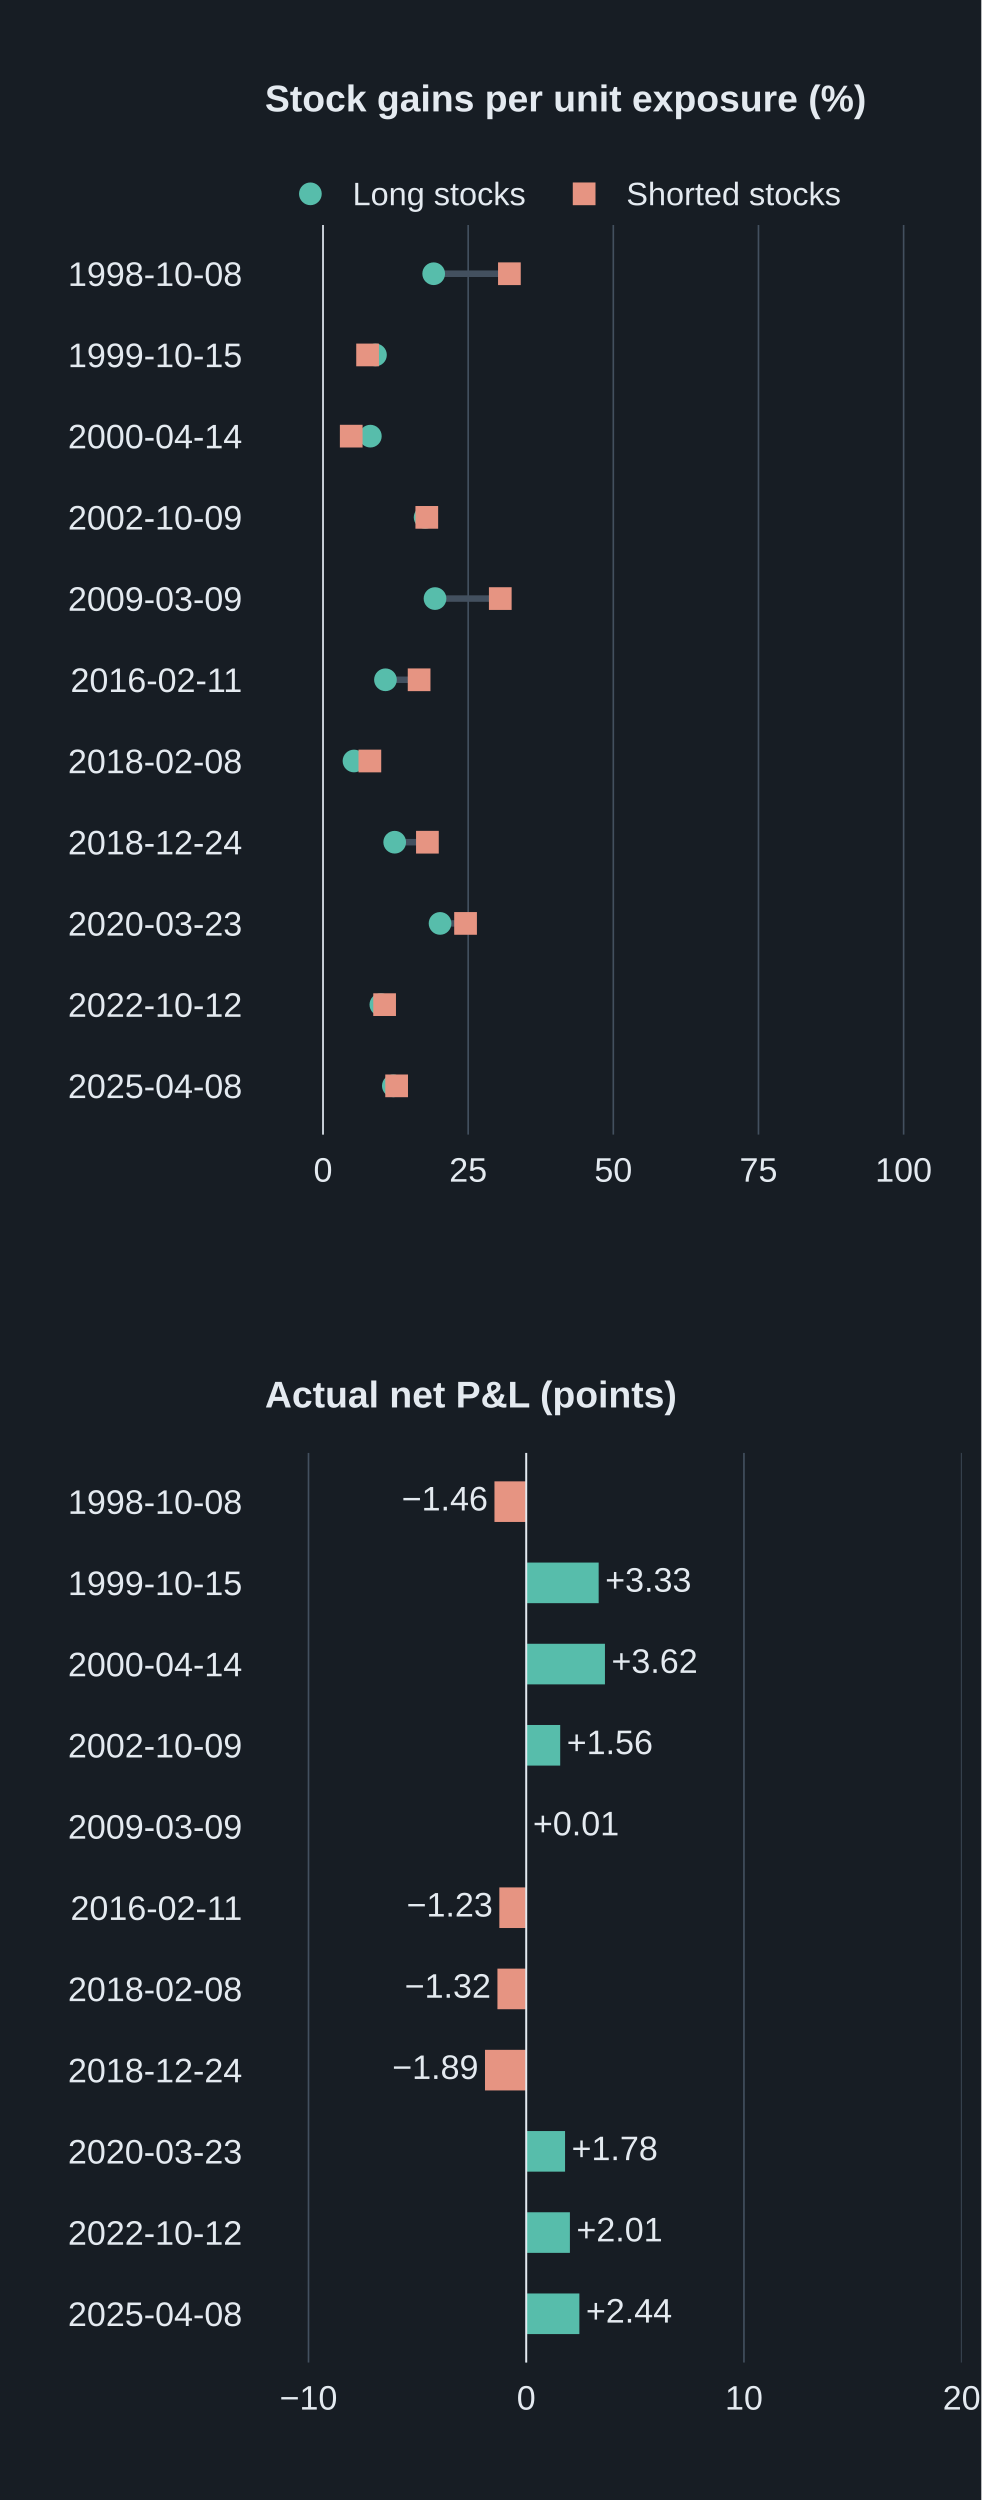
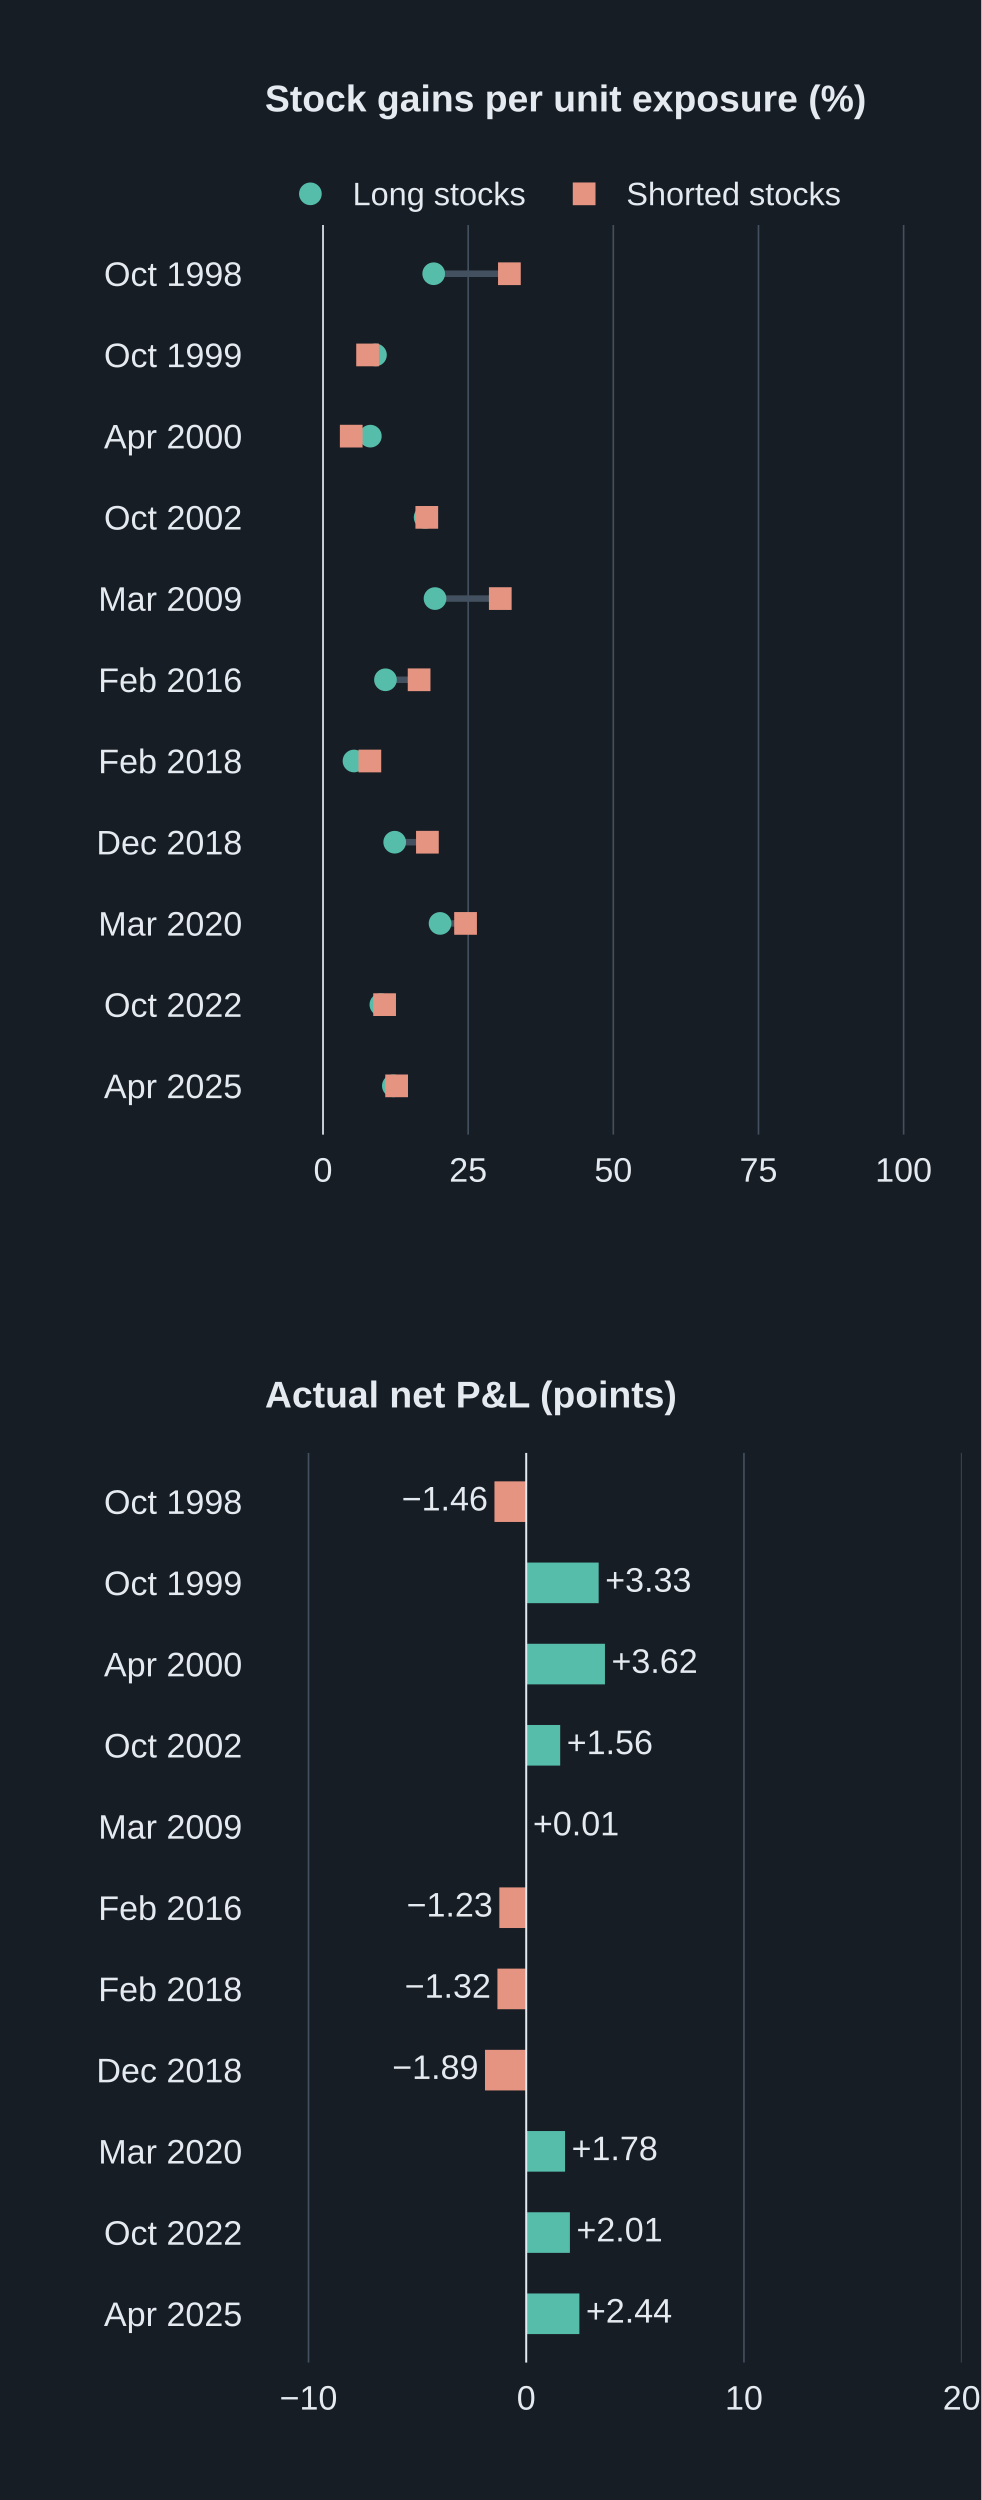
<svg xmlns="http://www.w3.org/2000/svg" xmlns:xlink="http://www.w3.org/1999/xlink" width="302.4pt" height="770.4pt" viewBox="0 0 302.4 770.4" version="1.1">
  <defs>
    <style type="text/css">*{stroke-linejoin: round; stroke-linecap: butt}</style>
  </defs>
  <g id="figure_1">
    <g id="patch_1">
      <path d="M 0 770.4 L 302.4 770.4 L 302.4 0 L 0 0 z " style="fill: #171d24" />
    </g>
    <g id="axes_1">
      <g id="patch_2">
        <path d="M 81.648 349.63 L 296.352 349.63 L 296.352 69.336 L 81.648 69.336 z " style="fill: #171d24" />
      </g>
      <g id="matplotlib.axis_1">
        <g id="xtick_1">
          <g id="line2d_1">
            <path d="M 99.54 349.63 L 99.54 69.336 " clip-path="url(#p8cf213f0cf)" style="fill: none; stroke: #43505f; stroke-width: 0.5; stroke-linecap: square" />
          </g>
          <g id="line2d_2" />
          <g id="text_1">
            <text style="font-size: 10.5px; font-family: 'Arial', 'DejaVu Sans', sans-serif; text-anchor: middle; fill: #e4eaf0" x="99.54" y="364.146" transform="rotate(-0 99.54 364.1462)">0</text>
          </g>
        </g>
        <g id="xtick_2">
          <g id="line2d_3">
            <path d="M 144.27 349.63 L 144.27 69.336 " clip-path="url(#p8cf213f0cf)" style="fill: none; stroke: #43505f; stroke-width: 0.5; stroke-linecap: square" />
          </g>
          <g id="line2d_4" />
          <g id="text_2">
            <text style="font-size: 10.5px; font-family: 'Arial', 'DejaVu Sans', sans-serif; text-anchor: middle; fill: #e4eaf0" x="144.27" y="364.146" transform="rotate(-0 144.27 364.1462)">25</text>
          </g>
        </g>
        <g id="xtick_3">
          <g id="line2d_5">
            <path d="M 189 349.63 L 189 69.336 " clip-path="url(#p8cf213f0cf)" style="fill: none; stroke: #43505f; stroke-width: 0.5; stroke-linecap: square" />
          </g>
          <g id="line2d_6" />
          <g id="text_3">
            <text style="font-size: 10.5px; font-family: 'Arial', 'DejaVu Sans', sans-serif; text-anchor: middle; fill: #e4eaf0" x="189" y="364.146" transform="rotate(-0 189 364.1462)">50</text>
          </g>
        </g>
        <g id="xtick_4">
          <g id="line2d_7">
            <path d="M 233.73 349.63 L 233.73 69.336 " clip-path="url(#p8cf213f0cf)" style="fill: none; stroke: #43505f; stroke-width: 0.5; stroke-linecap: square" />
          </g>
          <g id="line2d_8" />
          <g id="text_4">
            <text style="font-size: 10.5px; font-family: 'Arial', 'DejaVu Sans', sans-serif; text-anchor: middle; fill: #e4eaf0" x="233.73" y="364.146" transform="rotate(-0 233.73 364.1462)">75</text>
          </g>
        </g>
        <g id="xtick_5">
          <g id="line2d_9">
            <path d="M 278.46 349.63 L 278.46 69.336 " clip-path="url(#p8cf213f0cf)" style="fill: none; stroke: #43505f; stroke-width: 0.5; stroke-linecap: square" />
          </g>
          <g id="line2d_10" />
          <g id="text_5">
            <text style="font-size: 10.5px; font-family: 'Arial', 'DejaVu Sans', sans-serif; text-anchor: middle; fill: #e4eaf0" x="278.46" y="364.146" transform="rotate(-0 278.46 364.1462)">100</text>
          </g>
        </g>
      </g>
      <g id="matplotlib.axis_2">
        <g id="ytick_1">
          <g id="line2d_11" />
          <g id="text_6">
-             <text style="font-size: 10.5px; font-family: 'Arial', 'DejaVu Sans', sans-serif; text-anchor: end; fill: #e4eaf0" x="74.648" y="88.11" transform="rotate(-0 74.648 88.10963)">1998-10-08</text>
+             <text style="font-size: 10.5px; font-family: 'Arial', 'DejaVu Sans', sans-serif; text-anchor: end; fill: #e4eaf0" x="74.648" y="88.11" transform="rotate(-0 74.648 88.10963)">Oct 1998</text>
          </g>
        </g>
        <g id="ytick_2">
          <g id="line2d_12" />
          <g id="text_7">
-             <text style="font-size: 10.5px; font-family: 'Arial', 'DejaVu Sans', sans-serif; text-anchor: end; fill: #e4eaf0" x="74.648" y="113.136" transform="rotate(-0 74.648 113.1359)">1999-10-15</text>
+             <text style="font-size: 10.5px; font-family: 'Arial', 'DejaVu Sans', sans-serif; text-anchor: end; fill: #e4eaf0" x="74.648" y="113.136" transform="rotate(-0 74.648 113.1359)">Oct 1999</text>
          </g>
        </g>
        <g id="ytick_3">
          <g id="line2d_13" />
          <g id="text_8">
-             <text style="font-size: 10.5px; font-family: 'Arial', 'DejaVu Sans', sans-serif; text-anchor: end; fill: #e4eaf0" x="74.648" y="138.162" transform="rotate(-0 74.648 138.1622)">2000-04-14</text>
+             <text style="font-size: 10.5px; font-family: 'Arial', 'DejaVu Sans', sans-serif; text-anchor: end; fill: #e4eaf0" x="74.648" y="138.178" transform="rotate(-0 74.648 138.1778)">Apr 2000</text>
          </g>
        </g>
        <g id="ytick_4">
          <g id="line2d_14" />
          <g id="text_9">
-             <text style="font-size: 10.5px; font-family: 'Arial', 'DejaVu Sans', sans-serif; text-anchor: end; fill: #e4eaf0" x="74.648" y="163.189" transform="rotate(-0 74.648 163.1885)">2002-10-09</text>
+             <text style="font-size: 10.5px; font-family: 'Arial', 'DejaVu Sans', sans-serif; text-anchor: end; fill: #e4eaf0" x="74.648" y="163.189" transform="rotate(-0 74.648 163.1885)">Oct 2002</text>
          </g>
        </g>
        <g id="ytick_5">
          <g id="line2d_15" />
          <g id="text_10">
-             <text style="font-size: 10.5px; font-family: 'Arial', 'DejaVu Sans', sans-serif; text-anchor: end; fill: #e4eaf0" x="74.648" y="188.215" transform="rotate(-0 74.648 188.2148)">2009-03-09</text>
+             <text style="font-size: 10.5px; font-family: 'Arial', 'DejaVu Sans', sans-serif; text-anchor: end; fill: #e4eaf0" x="74.648" y="188.215" transform="rotate(-0 74.648 188.2148)">Mar 2009</text>
          </g>
        </g>
        <g id="ytick_6">
          <g id="line2d_16" />
          <g id="text_11">
-             <text style="font-size: 10.5px; font-family: 'Arial', 'DejaVu Sans', sans-serif; text-anchor: end; fill: #e4eaf0" x="74.648" y="213.241" transform="rotate(-0 74.648 213.2411)">2016-02-11</text>
+             <text style="font-size: 10.5px; font-family: 'Arial', 'DejaVu Sans', sans-serif; text-anchor: end; fill: #e4eaf0" x="74.648" y="213.241" transform="rotate(-0 74.648 213.2411)">Feb 2016</text>
          </g>
        </g>
        <g id="ytick_7">
          <g id="line2d_17" />
          <g id="text_12">
-             <text style="font-size: 10.5px; font-family: 'Arial', 'DejaVu Sans', sans-serif; text-anchor: end; fill: #e4eaf0" x="74.648" y="238.267" transform="rotate(-0 74.648 238.2674)">2018-02-08</text>
+             <text style="font-size: 10.5px; font-family: 'Arial', 'DejaVu Sans', sans-serif; text-anchor: end; fill: #e4eaf0" x="74.648" y="238.267" transform="rotate(-0 74.648 238.2674)">Feb 2018</text>
          </g>
        </g>
        <g id="ytick_8">
          <g id="line2d_18" />
          <g id="text_13">
-             <text style="font-size: 10.5px; font-family: 'Arial', 'DejaVu Sans', sans-serif; text-anchor: end; fill: #e4eaf0" x="74.648" y="263.294" transform="rotate(-0 74.648 263.2937)">2018-12-24</text>
+             <text style="font-size: 10.5px; font-family: 'Arial', 'DejaVu Sans', sans-serif; text-anchor: end; fill: #e4eaf0" x="74.648" y="263.294" transform="rotate(-0 74.648 263.2937)">Dec 2018</text>
          </g>
        </g>
        <g id="ytick_9">
          <g id="line2d_19" />
          <g id="text_14">
-             <text style="font-size: 10.5px; font-family: 'Arial', 'DejaVu Sans', sans-serif; text-anchor: end; fill: #e4eaf0" x="74.648" y="288.32" transform="rotate(-0 74.648 288.32)">2020-03-23</text>
+             <text style="font-size: 10.5px; font-family: 'Arial', 'DejaVu Sans', sans-serif; text-anchor: end; fill: #e4eaf0" x="74.648" y="288.32" transform="rotate(-0 74.648 288.32)">Mar 2020</text>
          </g>
        </g>
        <g id="ytick_10">
          <g id="line2d_20" />
          <g id="text_15">
-             <text style="font-size: 10.5px; font-family: 'Arial', 'DejaVu Sans', sans-serif; text-anchor: end; fill: #e4eaf0" x="74.648" y="313.346" transform="rotate(-0 74.648 313.3463)">2022-10-12</text>
+             <text style="font-size: 10.5px; font-family: 'Arial', 'DejaVu Sans', sans-serif; text-anchor: end; fill: #e4eaf0" x="74.648" y="313.346" transform="rotate(-0 74.648 313.3463)">Oct 2022</text>
          </g>
        </g>
        <g id="ytick_11">
          <g id="line2d_21" />
          <g id="text_16">
-             <text style="font-size: 10.5px; font-family: 'Arial', 'DejaVu Sans', sans-serif; text-anchor: end; fill: #e4eaf0" x="74.648" y="338.373" transform="rotate(-0 74.648 338.3725)">2025-04-08</text>
+             <text style="font-size: 10.5px; font-family: 'Arial', 'DejaVu Sans', sans-serif; text-anchor: end; fill: #e4eaf0" x="74.648" y="338.388" transform="rotate(-0 74.648 338.3881)">Apr 2025</text>
          </g>
        </g>
      </g>
      <g id="line2d_22">
        <path d="M 133.648 84.352 L 156.976 84.352 " clip-path="url(#p8cf213f0cf)" style="fill: none; stroke: #43505f; stroke-width: 2; stroke-linecap: square" />
      </g>
      <g id="line2d_23">
        <defs>
          <path id="md9a8fb9a7d" d="M 0 3 C 0.796 3 1.559 2.684 2.121 2.121 C 2.684 1.559 3 0.796 3 0 C 3 -0.796 2.684 -1.559 2.121 -2.121 C 1.559 -2.684 0.796 -3 0 -3 C -0.796 -3 -1.559 -2.684 -2.121 -2.121 C -2.684 -1.559 -3 -0.796 -3 0 C -3 0.796 -2.684 1.559 -2.121 2.121 C -1.559 2.684 -0.796 3 0 3 z " style="stroke: #57bdab" />
        </defs>
        <g clip-path="url(#p8cf213f0cf)">
          <use xlink:href="#md9a8fb9a7d" x="133.648" y="84.352" style="fill: #57bdab; stroke: #57bdab" />
        </g>
      </g>
      <g id="line2d_24">
        <defs>
          <path id="ma3867395b4" d="M -3 3 L 3 3 L 3 -3 L -3 -3 z " style="stroke: #e69482; stroke-linejoin: miter" />
        </defs>
        <g clip-path="url(#p8cf213f0cf)">
          <use xlink:href="#ma3867395b4" x="156.976" y="84.352" style="fill: #e69482; stroke: #e69482; stroke-linejoin: miter" />
        </g>
      </g>
      <g id="line2d_25">
        <path d="M 115.699 109.378 L 113.275 109.378 " clip-path="url(#p8cf213f0cf)" style="fill: none; stroke: #43505f; stroke-width: 2; stroke-linecap: square" />
      </g>
      <g id="line2d_26">
        <g clip-path="url(#p8cf213f0cf)">
          <use xlink:href="#md9a8fb9a7d" x="115.699" y="109.378" style="fill: #57bdab; stroke: #57bdab" />
        </g>
      </g>
      <g id="line2d_27">
        <g clip-path="url(#p8cf213f0cf)">
          <use xlink:href="#ma3867395b4" x="113.275" y="109.378" style="fill: #e69482; stroke: #e69482; stroke-linejoin: miter" />
        </g>
      </g>
      <g id="line2d_28">
        <path d="M 114.124 134.404 L 108.235 134.404 " clip-path="url(#p8cf213f0cf)" style="fill: none; stroke: #43505f; stroke-width: 2; stroke-linecap: square" />
      </g>
      <g id="line2d_29">
        <g clip-path="url(#p8cf213f0cf)">
          <use xlink:href="#md9a8fb9a7d" x="114.124" y="134.404" style="fill: #57bdab; stroke: #57bdab" />
        </g>
      </g>
      <g id="line2d_30">
        <g clip-path="url(#p8cf213f0cf)">
          <use xlink:href="#ma3867395b4" x="108.235" y="134.404" style="fill: #e69482; stroke: #e69482; stroke-linejoin: miter" />
        </g>
      </g>
      <g id="line2d_31">
        <path d="M 131.005 159.431 L 131.519 159.431 " clip-path="url(#p8cf213f0cf)" style="fill: none; stroke: #43505f; stroke-width: 2; stroke-linecap: square" />
      </g>
      <g id="line2d_32">
        <g clip-path="url(#p8cf213f0cf)">
          <use xlink:href="#md9a8fb9a7d" x="131.005" y="159.431" style="fill: #57bdab; stroke: #57bdab" />
        </g>
      </g>
      <g id="line2d_33">
        <g clip-path="url(#p8cf213f0cf)">
          <use xlink:href="#ma3867395b4" x="131.519" y="159.431" style="fill: #e69482; stroke: #e69482; stroke-linejoin: miter" />
        </g>
      </g>
      <g id="line2d_34">
        <path d="M 134.057 184.457 L 154.166 184.457 " clip-path="url(#p8cf213f0cf)" style="fill: none; stroke: #43505f; stroke-width: 2; stroke-linecap: square" />
      </g>
      <g id="line2d_35">
        <g clip-path="url(#p8cf213f0cf)">
          <use xlink:href="#md9a8fb9a7d" x="134.057" y="184.457" style="fill: #57bdab; stroke: #57bdab" />
        </g>
      </g>
      <g id="line2d_36">
        <g clip-path="url(#p8cf213f0cf)">
          <use xlink:href="#ma3867395b4" x="154.166" y="184.457" style="fill: #e69482; stroke: #e69482; stroke-linejoin: miter" />
        </g>
      </g>
      <g id="line2d_37">
        <path d="M 118.783 209.483 L 129.153 209.483 " clip-path="url(#p8cf213f0cf)" style="fill: none; stroke: #43505f; stroke-width: 2; stroke-linecap: square" />
      </g>
      <g id="line2d_38">
        <g clip-path="url(#p8cf213f0cf)">
          <use xlink:href="#md9a8fb9a7d" x="118.783" y="209.483" style="fill: #57bdab; stroke: #57bdab" />
        </g>
      </g>
      <g id="line2d_39">
        <g clip-path="url(#p8cf213f0cf)">
          <use xlink:href="#ma3867395b4" x="129.153" y="209.483" style="fill: #e69482; stroke: #e69482; stroke-linejoin: miter" />
        </g>
      </g>
      <g id="line2d_40">
        <path d="M 109.089 234.51 L 113.977 234.51 " clip-path="url(#p8cf213f0cf)" style="fill: none; stroke: #43505f; stroke-width: 2; stroke-linecap: square" />
      </g>
      <g id="line2d_41">
        <g clip-path="url(#p8cf213f0cf)">
          <use xlink:href="#md9a8fb9a7d" x="109.089" y="234.51" style="fill: #57bdab; stroke: #57bdab" />
        </g>
      </g>
      <g id="line2d_42">
        <g clip-path="url(#p8cf213f0cf)">
          <use xlink:href="#ma3867395b4" x="113.977" y="234.51" style="fill: #e69482; stroke: #e69482; stroke-linejoin: miter" />
        </g>
      </g>
      <g id="line2d_43">
        <path d="M 121.631 259.536 L 131.71 259.536 " clip-path="url(#p8cf213f0cf)" style="fill: none; stroke: #43505f; stroke-width: 2; stroke-linecap: square" />
      </g>
      <g id="line2d_44">
        <g clip-path="url(#p8cf213f0cf)">
          <use xlink:href="#md9a8fb9a7d" x="121.631" y="259.536" style="fill: #57bdab; stroke: #57bdab" />
        </g>
      </g>
      <g id="line2d_45">
        <g clip-path="url(#p8cf213f0cf)">
          <use xlink:href="#ma3867395b4" x="131.71" y="259.536" style="fill: #e69482; stroke: #e69482; stroke-linejoin: miter" />
        </g>
      </g>
      <g id="line2d_46">
        <path d="M 135.609 284.562 L 143.466 284.562 " clip-path="url(#p8cf213f0cf)" style="fill: none; stroke: #43505f; stroke-width: 2; stroke-linecap: square" />
      </g>
      <g id="line2d_47">
        <g clip-path="url(#p8cf213f0cf)">
          <use xlink:href="#md9a8fb9a7d" x="135.609" y="284.562" style="fill: #57bdab; stroke: #57bdab" />
        </g>
      </g>
      <g id="line2d_48">
        <g clip-path="url(#p8cf213f0cf)">
          <use xlink:href="#ma3867395b4" x="143.466" y="284.562" style="fill: #e69482; stroke: #e69482; stroke-linejoin: miter" />
        </g>
      </g>
      <g id="line2d_49">
        <path d="M 117.367 309.588 L 118.52 309.588 " clip-path="url(#p8cf213f0cf)" style="fill: none; stroke: #43505f; stroke-width: 2; stroke-linecap: square" />
      </g>
      <g id="line2d_50">
        <g clip-path="url(#p8cf213f0cf)">
          <use xlink:href="#md9a8fb9a7d" x="117.367" y="309.588" style="fill: #57bdab; stroke: #57bdab" />
        </g>
      </g>
      <g id="line2d_51">
        <g clip-path="url(#p8cf213f0cf)">
          <use xlink:href="#ma3867395b4" x="118.52" y="309.588" style="fill: #e69482; stroke: #e69482; stroke-linejoin: miter" />
        </g>
      </g>
      <g id="line2d_52">
        <path d="M 121.214 334.615 L 122.226 334.615 " clip-path="url(#p8cf213f0cf)" style="fill: none; stroke: #43505f; stroke-width: 2; stroke-linecap: square" />
      </g>
      <g id="line2d_53">
        <g clip-path="url(#p8cf213f0cf)">
          <use xlink:href="#md9a8fb9a7d" x="121.214" y="334.615" style="fill: #57bdab; stroke: #57bdab" />
        </g>
      </g>
      <g id="line2d_54">
        <g clip-path="url(#p8cf213f0cf)">
          <use xlink:href="#ma3867395b4" x="122.226" y="334.615" style="fill: #e69482; stroke: #e69482; stroke-linejoin: miter" />
        </g>
      </g>
      <g id="line2d_55">
        <path d="M 99.54 349.63 L 99.54 69.336 " clip-path="url(#p8cf213f0cf)" style="fill: none; stroke: #e4eaf0; stroke-width: 0.5; stroke-linecap: square" />
      </g>
      <g id="text_17">
        <text style="font-weight: 700; font-size: 11.5px; font-family: 'Arial', 'DejaVu Sans', sans-serif; text-anchor: start; fill: #e4eaf0" x="81.648" y="34.336" transform="rotate(-0 81.648 34.336)">Stock gains per unit exposure (%)</text>
      </g>
      <g id="legend_1">
        <g id="line2d_56">
          <g>
            <use xlink:href="#md9a8fb9a7d" x="95.648" y="59.731" style="fill: #57bdab; stroke: #57bdab" />
          </g>
        </g>
        <g id="text_18">
          <text style="font-size: 10px; font-family: 'Arial', 'DejaVu Sans', sans-serif; text-anchor: start; fill: #e4eaf0" x="108.648" y="63.231" transform="rotate(-0 108.648 63.23131)">Long stocks</text>
        </g>
        <g id="line2d_57">
          <g>
            <use xlink:href="#ma3867395b4" x="180.009" y="59.731" style="fill: #e69482; stroke: #e69482; stroke-linejoin: miter" />
          </g>
        </g>
        <g id="text_19">
          <text style="font-size: 10px; font-family: 'Arial', 'DejaVu Sans', sans-serif; text-anchor: start; fill: #e4eaf0" x="193.009" y="63.231" transform="rotate(-0 193.0089 63.23131)">Shorted stocks</text>
        </g>
      </g>
    </g>
    <g id="axes_2">
      <g id="patch_3">
        <path d="M 81.648 728.028 L 296.352 728.028 L 296.352 447.734 L 81.648 447.734 z " style="fill: #171d24" />
      </g>
      <g id="matplotlib.axis_3">
        <g id="xtick_6">
          <g id="line2d_58">
            <path d="M 95.067 728.028 L 95.067 447.734 " clip-path="url(#p82c6cd7a53)" style="fill: none; stroke: #43505f; stroke-width: 0.5; stroke-linecap: square" />
          </g>
          <g id="line2d_59" />
          <g id="text_20">
            <text style="font-size: 10.5px; font-family: 'Arial', 'DejaVu Sans', sans-serif; text-anchor: middle; fill: #e4eaf0" x="95.067" y="742.544" transform="rotate(-0 95.067 742.5437)">−10</text>
          </g>
        </g>
        <g id="xtick_7">
          <g id="line2d_60">
            <path d="M 162.162 728.028 L 162.162 447.734 " clip-path="url(#p82c6cd7a53)" style="fill: none; stroke: #43505f; stroke-width: 0.5; stroke-linecap: square" />
          </g>
          <g id="line2d_61" />
          <g id="text_21">
            <text style="font-size: 10.5px; font-family: 'Arial', 'DejaVu Sans', sans-serif; text-anchor: middle; fill: #e4eaf0" x="162.162" y="742.544" transform="rotate(-0 162.162 742.5437)">0</text>
          </g>
        </g>
        <g id="xtick_8">
          <g id="line2d_62">
            <path d="M 229.257 728.028 L 229.257 447.734 " clip-path="url(#p82c6cd7a53)" style="fill: none; stroke: #43505f; stroke-width: 0.5; stroke-linecap: square" />
          </g>
          <g id="line2d_63" />
          <g id="text_22">
            <text style="font-size: 10.5px; font-family: 'Arial', 'DejaVu Sans', sans-serif; text-anchor: middle; fill: #e4eaf0" x="229.257" y="742.544" transform="rotate(-0 229.257 742.5437)">10</text>
          </g>
        </g>
        <g id="xtick_9">
          <g id="line2d_64">
            <path d="M 296.352 728.028 L 296.352 447.734 " clip-path="url(#p82c6cd7a53)" style="fill: none; stroke: #43505f; stroke-width: 0.5; stroke-linecap: square" />
          </g>
          <g id="line2d_65" />
          <g id="text_23">
            <text style="font-size: 10.5px; font-family: 'Arial', 'DejaVu Sans', sans-serif; text-anchor: middle; fill: #e4eaf0" x="296.352" y="742.544" transform="rotate(-0 296.352 742.5437)">20</text>
          </g>
        </g>
      </g>
      <g id="matplotlib.axis_4">
        <g id="ytick_12">
          <g id="line2d_66" />
          <g id="text_24">
-             <text style="font-size: 10.5px; font-family: 'Arial', 'DejaVu Sans', sans-serif; text-anchor: end; fill: #e4eaf0" x="74.648" y="466.507" transform="rotate(-0 74.648 466.5072)">1998-10-08</text>
+             <text style="font-size: 10.5px; font-family: 'Arial', 'DejaVu Sans', sans-serif; text-anchor: end; fill: #e4eaf0" x="74.648" y="466.507" transform="rotate(-0 74.648 466.5072)">Oct 1998</text>
          </g>
        </g>
        <g id="ytick_13">
          <g id="line2d_67" />
          <g id="text_25">
-             <text style="font-size: 10.5px; font-family: 'Arial', 'DejaVu Sans', sans-serif; text-anchor: end; fill: #e4eaf0" x="74.648" y="491.533" transform="rotate(-0 74.648 491.5335)">1999-10-15</text>
+             <text style="font-size: 10.5px; font-family: 'Arial', 'DejaVu Sans', sans-serif; text-anchor: end; fill: #e4eaf0" x="74.648" y="491.533" transform="rotate(-0 74.648 491.5335)">Oct 1999</text>
          </g>
        </g>
        <g id="ytick_14">
          <g id="line2d_68" />
          <g id="text_26">
-             <text style="font-size: 10.5px; font-family: 'Arial', 'DejaVu Sans', sans-serif; text-anchor: end; fill: #e4eaf0" x="74.648" y="516.56" transform="rotate(-0 74.648 516.5597)">2000-04-14</text>
+             <text style="font-size: 10.5px; font-family: 'Arial', 'DejaVu Sans', sans-serif; text-anchor: end; fill: #e4eaf0" x="74.648" y="516.575" transform="rotate(-0 74.648 516.5753)">Apr 2000</text>
          </g>
        </g>
        <g id="ytick_15">
          <g id="line2d_69" />
          <g id="text_27">
-             <text style="font-size: 10.5px; font-family: 'Arial', 'DejaVu Sans', sans-serif; text-anchor: end; fill: #e4eaf0" x="74.648" y="541.586" transform="rotate(-0 74.648 541.586)">2002-10-09</text>
+             <text style="font-size: 10.5px; font-family: 'Arial', 'DejaVu Sans', sans-serif; text-anchor: end; fill: #e4eaf0" x="74.648" y="541.586" transform="rotate(-0 74.648 541.586)">Oct 2002</text>
          </g>
        </g>
        <g id="ytick_16">
          <g id="line2d_70" />
          <g id="text_28">
-             <text style="font-size: 10.5px; font-family: 'Arial', 'DejaVu Sans', sans-serif; text-anchor: end; fill: #e4eaf0" x="74.648" y="566.612" transform="rotate(-0 74.648 566.6123)">2009-03-09</text>
+             <text style="font-size: 10.5px; font-family: 'Arial', 'DejaVu Sans', sans-serif; text-anchor: end; fill: #e4eaf0" x="74.648" y="566.612" transform="rotate(-0 74.648 566.6123)">Mar 2009</text>
          </g>
        </g>
        <g id="ytick_17">
          <g id="line2d_71" />
          <g id="text_29">
-             <text style="font-size: 10.5px; font-family: 'Arial', 'DejaVu Sans', sans-serif; text-anchor: end; fill: #e4eaf0" x="74.648" y="591.639" transform="rotate(-0 74.648 591.6386)">2016-02-11</text>
+             <text style="font-size: 10.5px; font-family: 'Arial', 'DejaVu Sans', sans-serif; text-anchor: end; fill: #e4eaf0" x="74.648" y="591.639" transform="rotate(-0 74.648 591.6386)">Feb 2016</text>
          </g>
        </g>
        <g id="ytick_18">
          <g id="line2d_72" />
          <g id="text_30">
-             <text style="font-size: 10.5px; font-family: 'Arial', 'DejaVu Sans', sans-serif; text-anchor: end; fill: #e4eaf0" x="74.648" y="616.665" transform="rotate(-0 74.648 616.6649)">2018-02-08</text>
+             <text style="font-size: 10.5px; font-family: 'Arial', 'DejaVu Sans', sans-serif; text-anchor: end; fill: #e4eaf0" x="74.648" y="616.665" transform="rotate(-0 74.648 616.6649)">Feb 2018</text>
          </g>
        </g>
        <g id="ytick_19">
          <g id="line2d_73" />
          <g id="text_31">
-             <text style="font-size: 10.5px; font-family: 'Arial', 'DejaVu Sans', sans-serif; text-anchor: end; fill: #e4eaf0" x="74.648" y="641.691" transform="rotate(-0 74.648 641.6912)">2018-12-24</text>
+             <text style="font-size: 10.5px; font-family: 'Arial', 'DejaVu Sans', sans-serif; text-anchor: end; fill: #e4eaf0" x="74.648" y="641.691" transform="rotate(-0 74.648 641.6912)">Dec 2018</text>
          </g>
        </g>
        <g id="ytick_20">
          <g id="line2d_74" />
          <g id="text_32">
-             <text style="font-size: 10.5px; font-family: 'Arial', 'DejaVu Sans', sans-serif; text-anchor: end; fill: #e4eaf0" x="74.648" y="666.717" transform="rotate(-0 74.648 666.7175)">2020-03-23</text>
+             <text style="font-size: 10.5px; font-family: 'Arial', 'DejaVu Sans', sans-serif; text-anchor: end; fill: #e4eaf0" x="74.648" y="666.717" transform="rotate(-0 74.648 666.7175)">Mar 2020</text>
          </g>
        </g>
        <g id="ytick_21">
          <g id="line2d_75" />
          <g id="text_33">
-             <text style="font-size: 10.5px; font-family: 'Arial', 'DejaVu Sans', sans-serif; text-anchor: end; fill: #e4eaf0" x="74.648" y="691.744" transform="rotate(-0 74.648 691.7438)">2022-10-12</text>
+             <text style="font-size: 10.5px; font-family: 'Arial', 'DejaVu Sans', sans-serif; text-anchor: end; fill: #e4eaf0" x="74.648" y="691.744" transform="rotate(-0 74.648 691.7438)">Oct 2022</text>
          </g>
        </g>
        <g id="ytick_22">
          <g id="line2d_76" />
          <g id="text_34">
-             <text style="font-size: 10.5px; font-family: 'Arial', 'DejaVu Sans', sans-serif; text-anchor: end; fill: #e4eaf0" x="74.648" y="716.77" transform="rotate(-0 74.648 716.7701)">2025-04-08</text>
+             <text style="font-size: 10.5px; font-family: 'Arial', 'DejaVu Sans', sans-serif; text-anchor: end; fill: #e4eaf0" x="74.648" y="716.786" transform="rotate(-0 74.648 716.7857)">Apr 2025</text>
          </g>
        </g>
      </g>
      <g id="patch_4">
        <path d="M 162.162 456.493 L 152.371 456.493 L 152.371 469.006 L 162.162 469.006 z " clip-path="url(#p82c6cd7a53)" style="fill: #e69482" />
      </g>
      <g id="patch_5">
        <path d="M 162.162 481.519 L 184.487 481.519 L 184.487 494.032 L 162.162 494.032 z " clip-path="url(#p82c6cd7a53)" style="fill: #57bdab" />
      </g>
      <g id="patch_6">
        <path d="M 162.162 506.545 L 186.419 506.545 L 186.419 519.058 L 162.162 519.058 z " clip-path="url(#p82c6cd7a53)" style="fill: #57bdab" />
      </g>
      <g id="patch_7">
        <path d="M 162.162 531.572 L 172.631 531.572 L 172.631 544.085 L 162.162 544.085 z " clip-path="url(#p82c6cd7a53)" style="fill: #57bdab" />
      </g>
      <g id="patch_8">
        <path d="M 162.162 556.598 L 162.213 556.598 L 162.213 569.111 L 162.162 569.111 z " clip-path="url(#p82c6cd7a53)" style="fill: #57bdab" />
      </g>
      <g id="patch_9">
        <path d="M 162.162 581.624 L 153.878 581.624 L 153.878 594.137 L 162.162 594.137 z " clip-path="url(#p82c6cd7a53)" style="fill: #e69482" />
      </g>
      <g id="patch_10">
        <path d="M 162.162 606.65 L 153.291 606.65 L 153.291 619.164 L 162.162 619.164 z " clip-path="url(#p82c6cd7a53)" style="fill: #e69482" />
      </g>
      <g id="patch_11">
        <path d="M 162.162 631.677 L 149.456 631.677 L 149.456 644.19 L 162.162 644.19 z " clip-path="url(#p82c6cd7a53)" style="fill: #e69482" />
      </g>
      <g id="patch_12">
        <path d="M 162.162 656.703 L 174.129 656.703 L 174.129 669.216 L 162.162 669.216 z " clip-path="url(#p82c6cd7a53)" style="fill: #57bdab" />
      </g>
      <g id="patch_13">
        <path d="M 162.162 681.729 L 175.62 681.729 L 175.62 694.243 L 162.162 694.243 z " clip-path="url(#p82c6cd7a53)" style="fill: #57bdab" />
      </g>
      <g id="patch_14">
        <path d="M 162.162 706.756 L 178.538 706.756 L 178.538 719.269 L 162.162 719.269 z " clip-path="url(#p82c6cd7a53)" style="fill: #57bdab" />
      </g>
      <g id="line2d_77">
        <path d="M 162.162 728.028 L 162.162 447.734 " clip-path="url(#p82c6cd7a53)" style="fill: none; stroke: #e4eaf0; stroke-width: 0.6; stroke-linecap: square" />
      </g>
      <g id="text_35">
        <text style="font-size: 10.5px; font-family: 'Arial', 'DejaVu Sans', sans-serif; text-anchor: end; fill: #e4eaf0" x="150.358" y="465.464" transform="rotate(-0 150.3584 465.4637)">−1.46</text>
      </g>
      <g id="text_36">
        <text style="font-size: 10.5px; font-family: 'Arial', 'DejaVu Sans', sans-serif; text-anchor: start; fill: #e4eaf0" x="186.5" y="490.49" transform="rotate(-0 186.4998 490.49)">+3.33</text>
      </g>
      <g id="text_37">
        <text style="font-size: 10.5px; font-family: 'Arial', 'DejaVu Sans', sans-serif; text-anchor: start; fill: #e4eaf0" x="188.432" y="515.516" transform="rotate(-0 188.4322 515.5163)">+3.62</text>
      </g>
      <g id="text_38">
        <text style="font-size: 10.5px; font-family: 'Arial', 'DejaVu Sans', sans-serif; text-anchor: start; fill: #e4eaf0" x="174.644" y="540.543" transform="rotate(-0 174.6441 540.5426)">+1.56</text>
      </g>
      <g id="text_39">
        <text style="font-size: 10.5px; font-family: 'Arial', 'DejaVu Sans', sans-serif; text-anchor: start; fill: #e4eaf0" x="164.226" y="565.569" transform="rotate(-0 164.2255 565.5689)">+0.01</text>
      </g>
      <g id="text_40">
        <text style="font-size: 10.5px; font-family: 'Arial', 'DejaVu Sans', sans-serif; text-anchor: end; fill: #e4eaf0" x="151.865" y="590.595" transform="rotate(-0 151.8651 590.5952)">−1.23</text>
      </g>
      <g id="text_41">
        <text style="font-size: 10.5px; font-family: 'Arial', 'DejaVu Sans', sans-serif; text-anchor: end; fill: #e4eaf0" x="151.278" y="615.621" transform="rotate(-0 151.2779 615.6215)">−1.32</text>
      </g>
      <g id="text_42">
        <text style="font-size: 10.5px; font-family: 'Arial', 'DejaVu Sans', sans-serif; text-anchor: end; fill: #e4eaf0" x="147.443" y="640.648" transform="rotate(-0 147.4433 640.6478)">−1.89</text>
      </g>
      <g id="text_43">
        <text style="font-size: 10.5px; font-family: 'Arial', 'DejaVu Sans', sans-serif; text-anchor: start; fill: #e4eaf0" x="176.142" y="665.674" transform="rotate(-0 176.1422 665.6741)">+1.78</text>
      </g>
      <g id="text_44">
        <text style="font-size: 10.5px; font-family: 'Arial', 'DejaVu Sans', sans-serif; text-anchor: start; fill: #e4eaf0" x="177.633" y="690.7" transform="rotate(-0 177.6333 690.7003)">+2.01</text>
      </g>
      <g id="text_45">
        <text style="font-size: 10.5px; font-family: 'Arial', 'DejaVu Sans', sans-serif; text-anchor: start; fill: #e4eaf0" x="180.551" y="715.727" transform="rotate(-0 180.5508 715.7266)">+2.44</text>
      </g>
      <g id="text_46">
        <text style="font-weight: 700; font-size: 11.5px; font-family: 'Arial', 'DejaVu Sans', sans-serif; text-anchor: start; fill: #e4eaf0" x="81.648" y="433.734" transform="rotate(-0 81.648 433.7335)">Actual net P&amp;L (points)</text>
      </g>
    </g>
  </g>
  <defs>
    <clipPath id="p8cf213f0cf">
      <rect x="81.648" y="69.336" width="214.704" height="280.294" />
    </clipPath>
    <clipPath id="p82c6cd7a53">
      <rect x="81.648" y="447.734" width="214.704" height="280.294" />
    </clipPath>
  </defs>
</svg>
